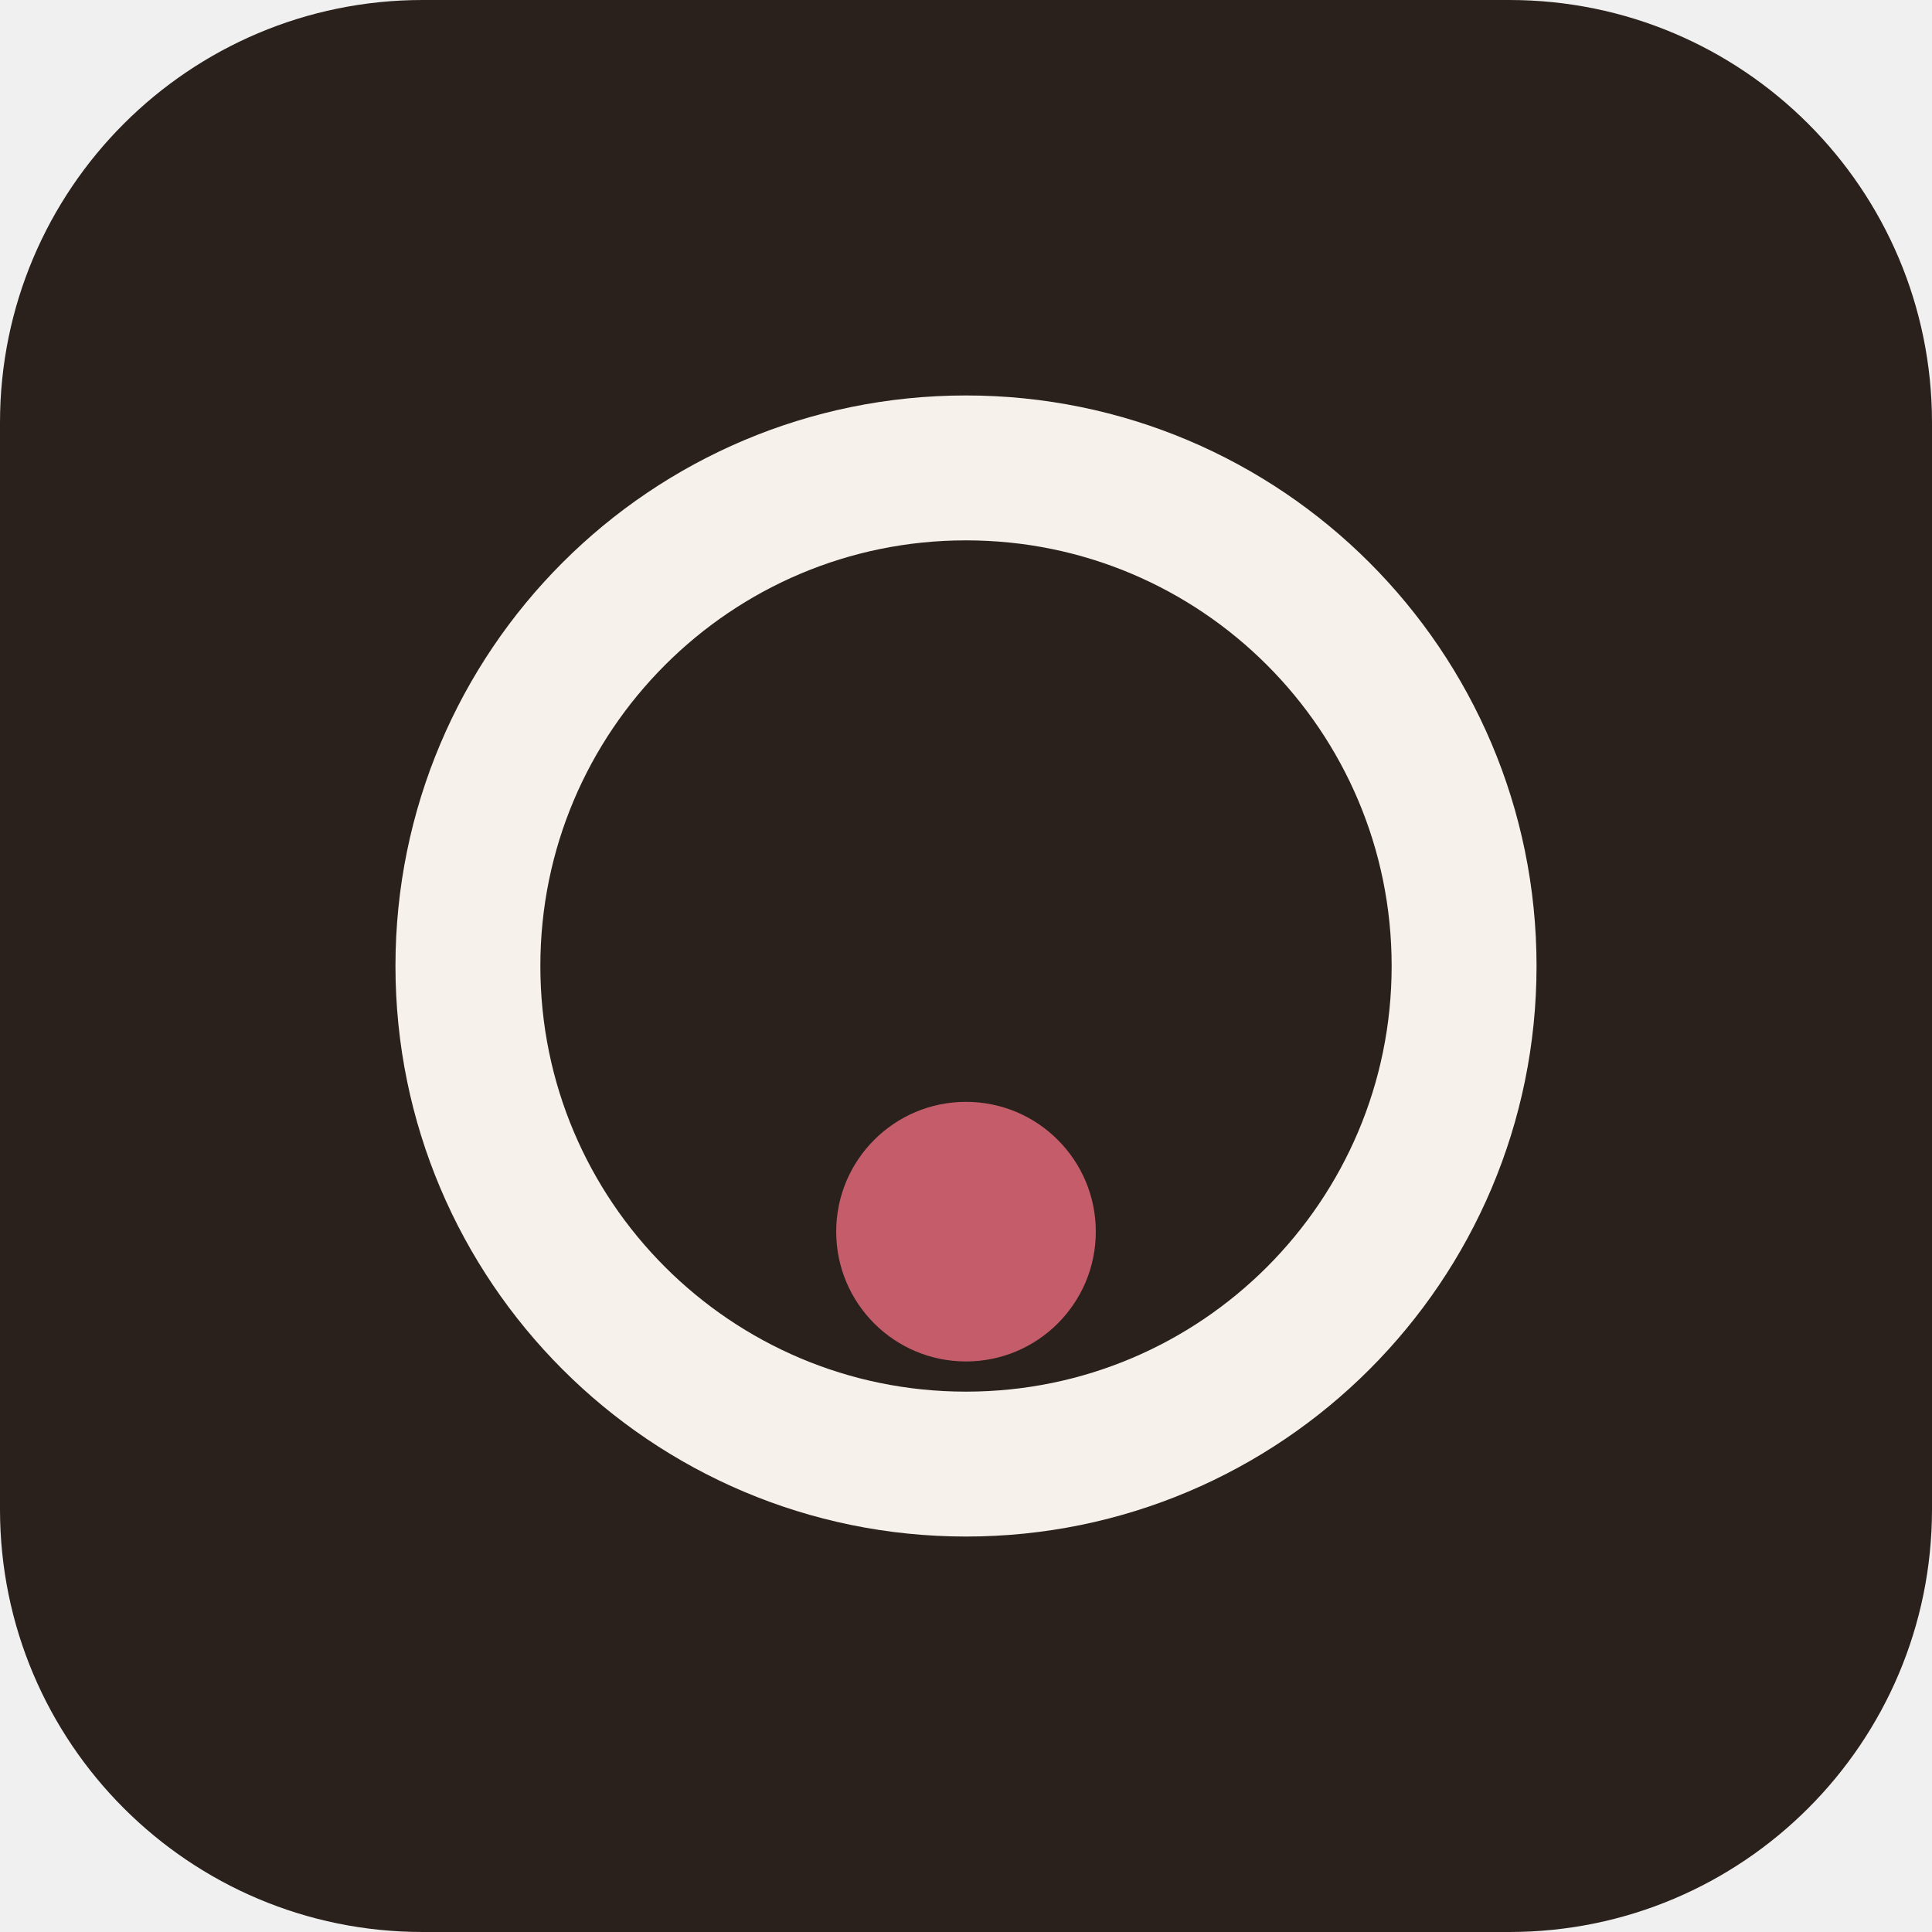
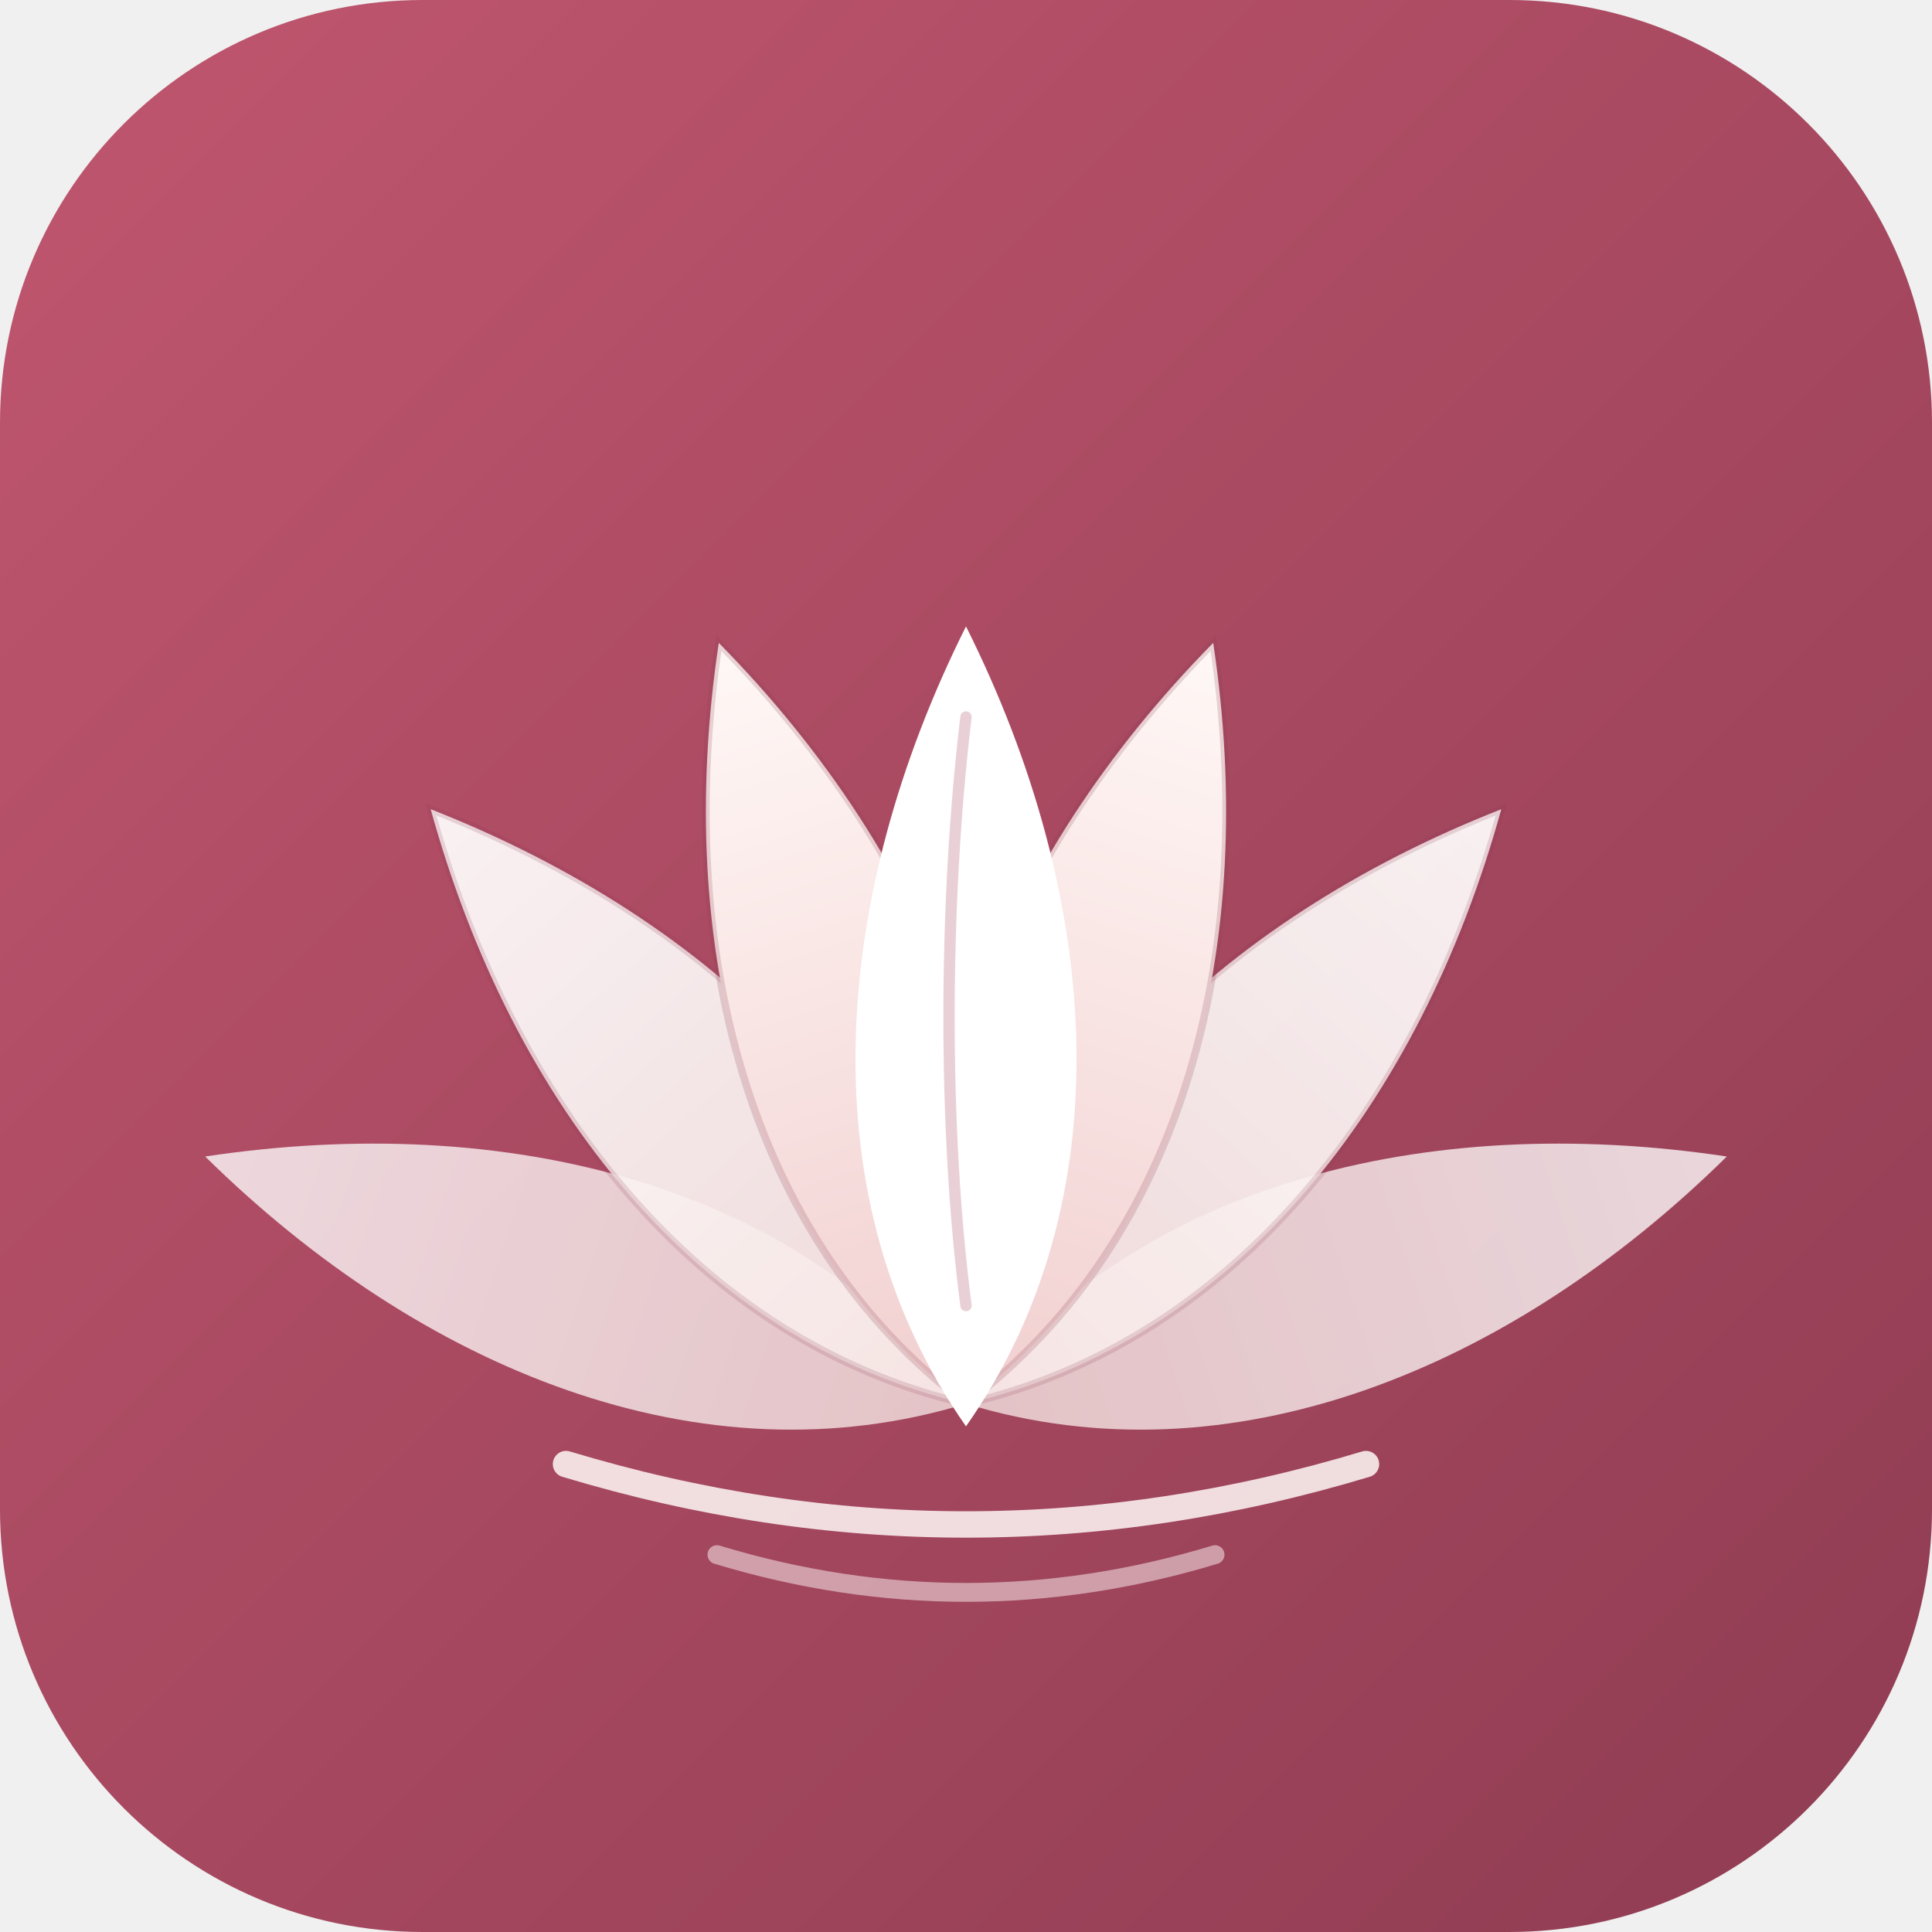
- <svg xmlns="http://www.w3.org/2000/svg" viewBox="0 0 32 32">
-   <rect width="32" height="32" rx="7" fill="#2A211C" />
-   <circle cx="16" cy="16" r="8.25" fill="none" stroke="#F6F1EA" stroke-width="2.4" />
-   <circle cx="16" cy="20.4" r="2.15" fill="#C45C6A" />
+ <svg xmlns="http://www.w3.org/2000/svg" viewBox="0 0 512 512">
+   <defs>
+     <linearGradient id="bg" x1="0" y1="0" x2="1" y2="1">
+       <stop offset="0" stop-color="#c0566f" />
+       <stop offset="1" stop-color="#8f3c52" />
+     </linearGradient>
+     <linearGradient id="p" x1="0" y1="1" x2="0" y2="0">
+       <stop offset="0" stop-color="#f6e6e4" />
+       <stop offset="1" stop-color="#ffffff" />
+     </linearGradient>
+     <linearGradient id="pc" x1="0" y1="1" x2="0" y2="0">
+       <stop offset="0" stop-color="#f1cfcf" />
+       <stop offset="1" stop-color="#fff8f6" />
+     </linearGradient>
+     <path id="petal" d="M256 372 C214 312 220 232 256 160 C292 232 298 312 256 372 Z" />
+   </defs>
+   <rect width="512" height="512" rx="112" fill="url(#bg)" />
+   <g fill="url(#p)" opacity=".78">
+     <use href="#petal" transform="rotate(-72 256 372)" />
+     <use href="#petal" transform="rotate(72 256 372)" />
+   </g>
+   <g fill="url(#p)" opacity=".92" stroke="#8f3c52" stroke-opacity=".18" stroke-width="2">
+     <use href="#petal" transform="rotate(-42 256 372)" />
+     <use href="#petal" transform="rotate(42 256 372)" />
+   </g>
+   <use href="#petal" fill="url(#pc)" stroke="#8f3c52" stroke-opacity=".2" stroke-width="2" transform="rotate(-18 256 372)" />
+   <use href="#petal" fill="url(#pc)" stroke="#8f3c52" stroke-opacity=".2" stroke-width="2" transform="rotate(18 256 372)" />
+   <use href="#petal" fill="#fff" transform="translate(0 6)" />
+   <path d="M256 190 C250 240 250 300 256 346" stroke="#a8475f" stroke-opacity=".25" stroke-width="3" fill="none" stroke-linecap="round" />
+   <path d="M150 388 Q256 420 362 388" stroke="#fff8f6" stroke-opacity=".85" stroke-width="7" fill="none" stroke-linecap="round" />
+   <path d="M190 412 Q256 432 322 412" stroke="#fff8f6" stroke-opacity=".5" stroke-width="5" fill="none" stroke-linecap="round" />
</svg>
